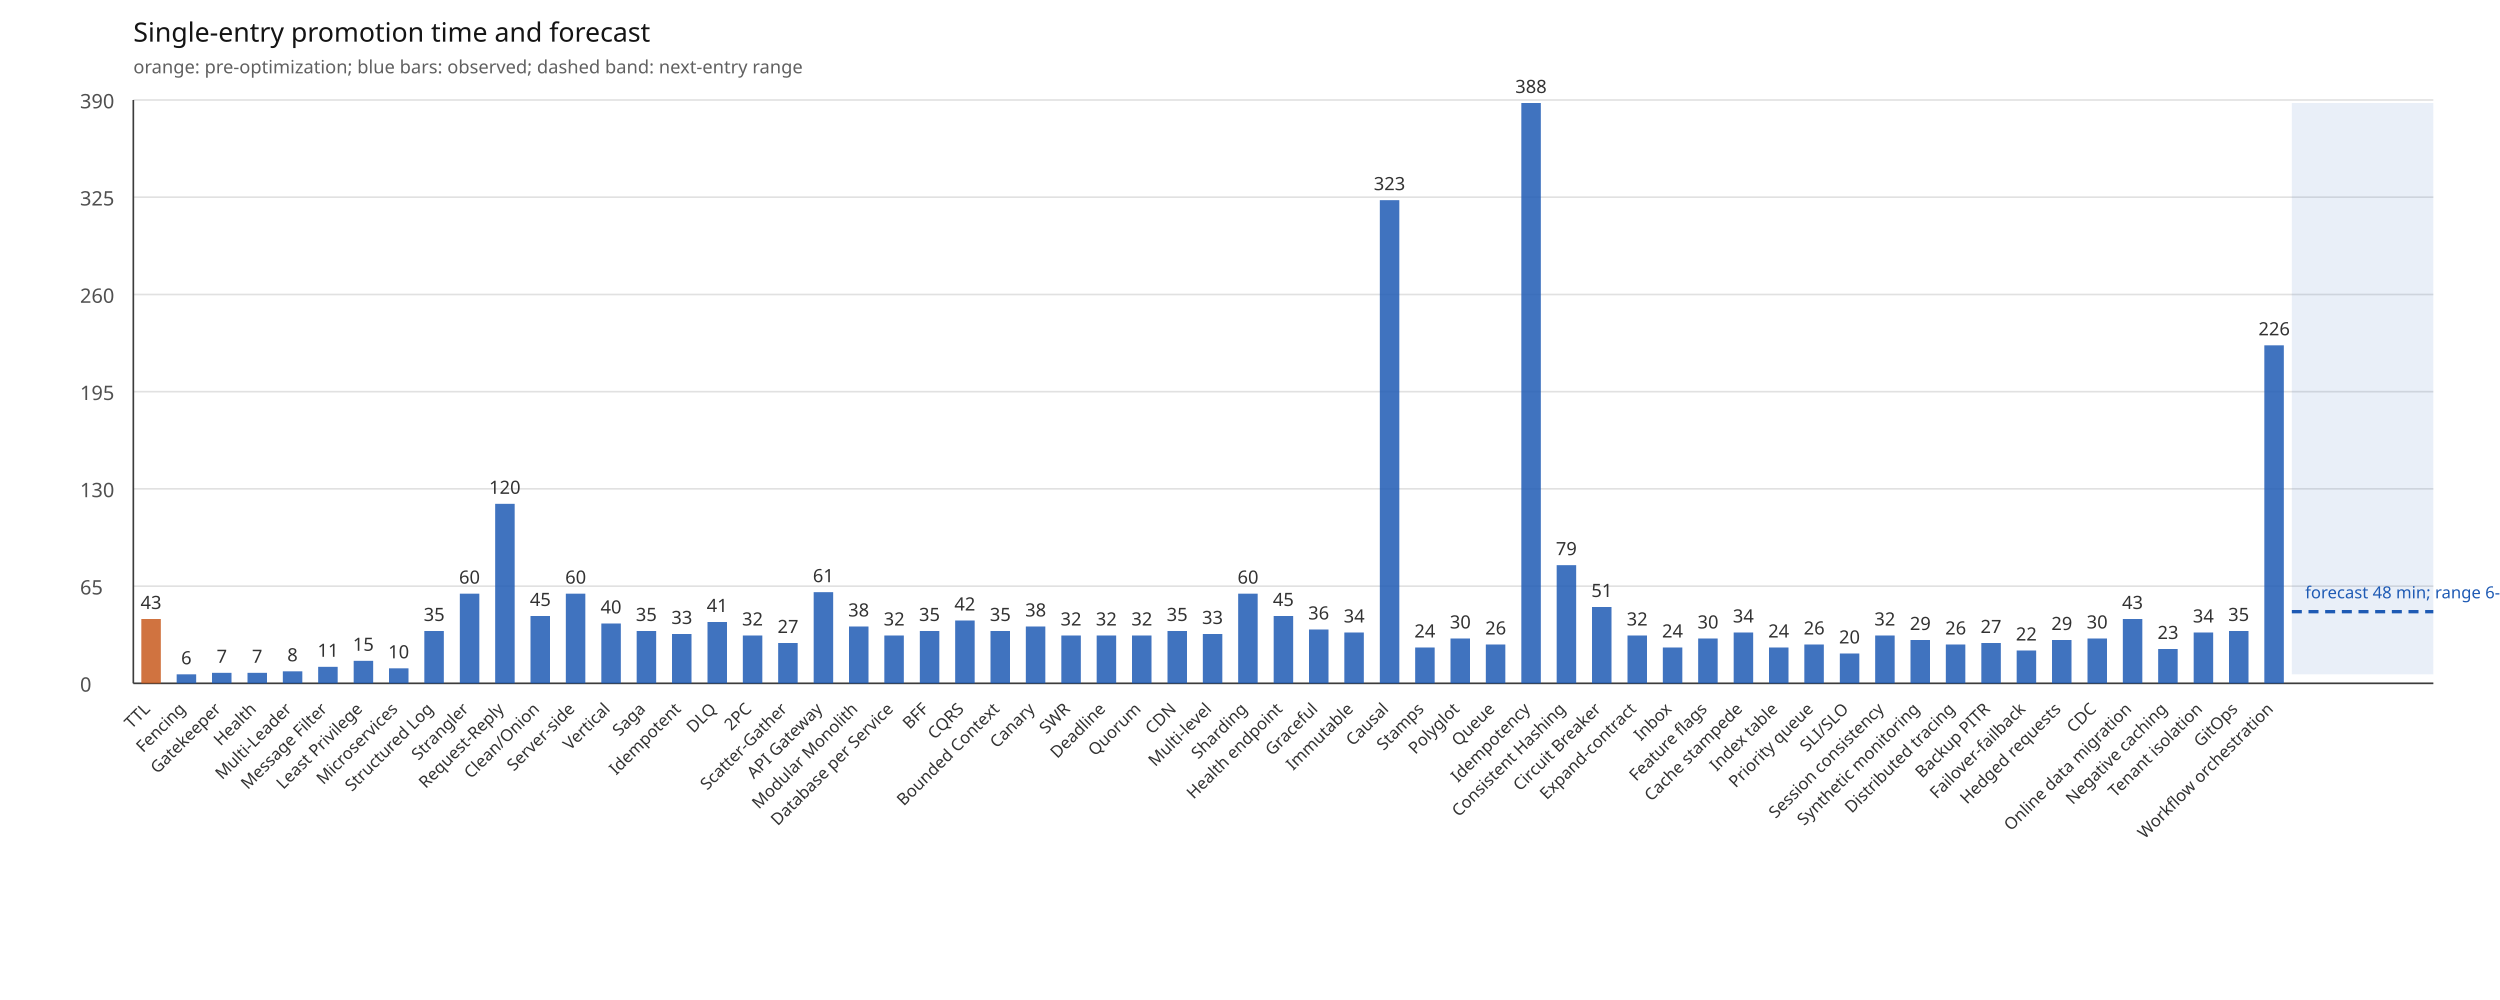
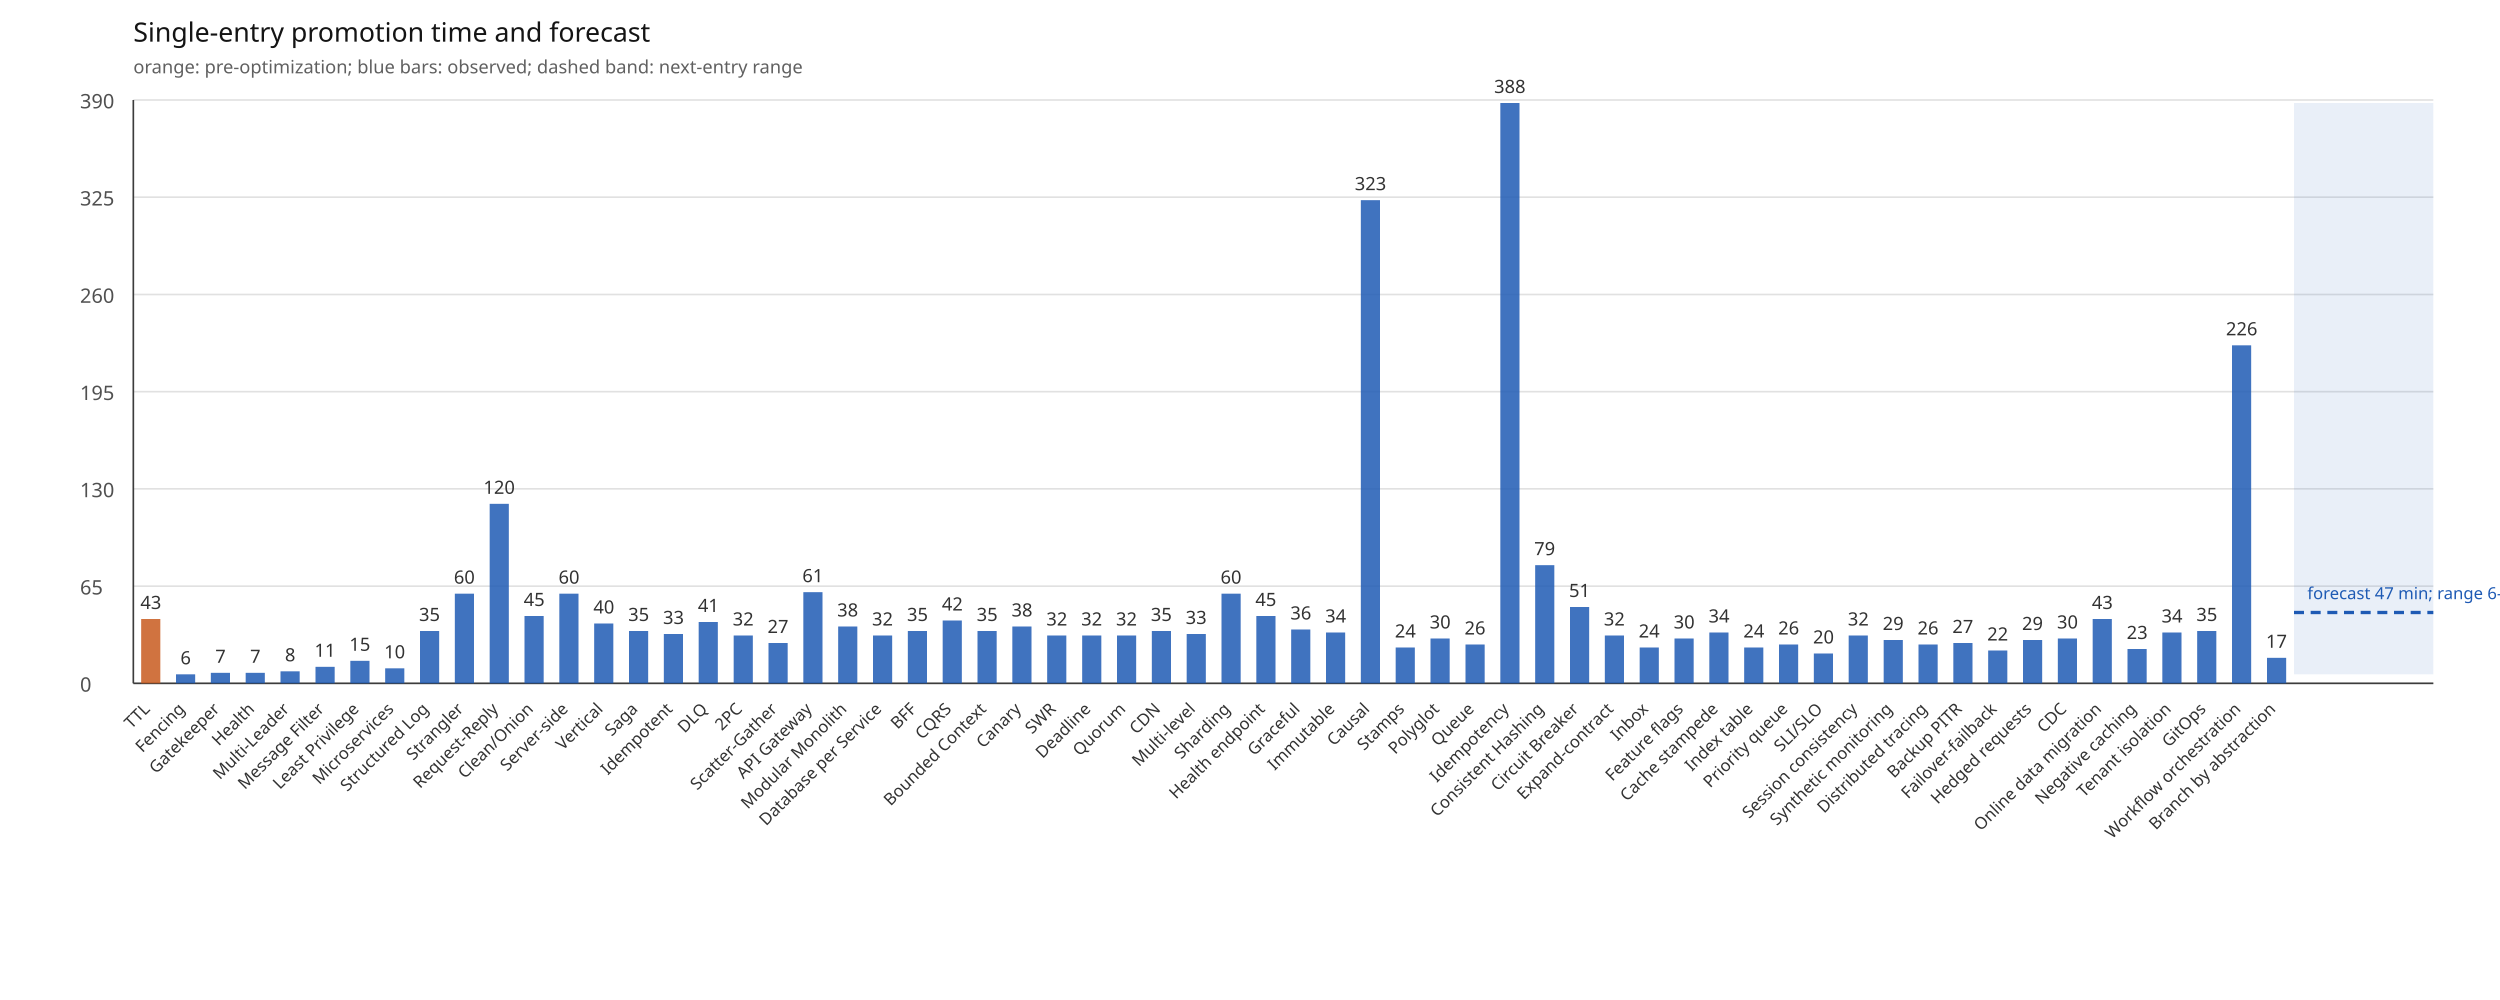
<svg xmlns="http://www.w3.org/2000/svg" width="1500" height="600" viewBox="0 0 1500 600">
  <rect width="100%" height="100%" fill="white" />
  <line x1="80" y1="410.0" x2="1460" y2="410.0" stroke="#e1e1e1" />
  <text x="48" y="415.0" font-family="Verdana" font-size="12" fill="#505050">0</text>
  <line x1="80" y1="351.7" x2="1460" y2="351.7" stroke="#e1e1e1" />
  <text x="48" y="356.7" font-family="Verdana" font-size="12" fill="#505050">65</text>
  <line x1="80" y1="293.3" x2="1460" y2="293.3" stroke="#e1e1e1" />
  <text x="48" y="298.3" font-family="Verdana" font-size="12" fill="#505050">130</text>
  <line x1="80" y1="235.0" x2="1460" y2="235.0" stroke="#e1e1e1" />
  <text x="48" y="240.0" font-family="Verdana" font-size="12" fill="#505050">195</text>
  <line x1="80" y1="176.7" x2="1460" y2="176.7" stroke="#e1e1e1" />
  <text x="48" y="181.7" font-family="Verdana" font-size="12" fill="#505050">260</text>
  <line x1="80" y1="118.3" x2="1460" y2="118.3" stroke="#e1e1e1" />
  <text x="48" y="123.3" font-family="Verdana" font-size="12" fill="#505050">325</text>
  <line x1="80" y1="60.0" x2="1460" y2="60.0" stroke="#e1e1e1" />
  <text x="48" y="65.0" font-family="Verdana" font-size="12" fill="#505050">390</text>
  <line x1="80" y1="60" x2="80" y2="410" stroke="#3c3c3c" />
  <line x1="80" y1="410" x2="1460" y2="410" stroke="#3c3c3c" />
-   <rect x="1375.1" y="61.8" width="84.9" height="342.8" fill="#1e5ab4" opacity="0.10" />
-   <line x1="1375.1" y1="367.0" x2="1460.0" y2="367.0" stroke="#1e5ab4" stroke-width="2" stroke-dasharray="6 4" />
-   <text x="1383.1" y="359.0" font-family="Verdana" font-size="10" fill="#1e5ab4">forecast 48 min; range 6-388 (n=61)</text>
-   <rect x="84.8" y="371.4" width="11.7" height="38.6" fill="#c85a1e" opacity="0.85" />
-   <text x="90.6" y="365.4" text-anchor="middle" font-family="Verdana" font-size="11" fill="#323232">43</text>
-   <text x="90.6" y="426.0" text-anchor="end" transform="rotate(-45 90.6 426.0)" font-family="Verdana" font-size="10" fill="#323232">TTL</text>
-   <rect x="106.0" y="404.6" width="11.7" height="5.4" fill="#1e5ab4" opacity="0.85" />
-   <text x="111.8" y="398.6" text-anchor="middle" font-family="Verdana" font-size="11" fill="#323232">6</text>
-   <text x="111.8" y="426.0" text-anchor="end" transform="rotate(-45 111.8 426.0)" font-family="Verdana" font-size="10" fill="#323232">Fencing</text>
-   <rect x="127.2" y="403.7" width="11.7" height="6.3" fill="#1e5ab4" opacity="0.85" />
-   <text x="133.1" y="397.7" text-anchor="middle" font-family="Verdana" font-size="11" fill="#323232">7</text>
-   <text x="133.1" y="426.0" text-anchor="end" transform="rotate(-45 133.1 426.0)" font-family="Verdana" font-size="10" fill="#323232">Gatekeeper</text>
-   <rect x="148.5" y="403.7" width="11.7" height="6.3" fill="#1e5ab4" opacity="0.85" />
-   <text x="154.3" y="397.7" text-anchor="middle" font-family="Verdana" font-size="11" fill="#323232">7</text>
-   <text x="154.3" y="426.0" text-anchor="end" transform="rotate(-45 154.3 426.0)" font-family="Verdana" font-size="10" fill="#323232">Health</text>
-   <rect x="169.7" y="402.8" width="11.7" height="7.2" fill="#1e5ab4" opacity="0.85" />
-   <text x="175.5" y="396.8" text-anchor="middle" font-family="Verdana" font-size="11" fill="#323232">8</text>
-   <text x="175.5" y="426.0" text-anchor="end" transform="rotate(-45 175.5 426.0)" font-family="Verdana" font-size="10" fill="#323232">Multi-Leader</text>
-   <rect x="190.9" y="400.1" width="11.7" height="9.9" fill="#1e5ab4" opacity="0.85" />
-   <text x="196.8" y="394.1" text-anchor="middle" font-family="Verdana" font-size="11" fill="#323232">11</text>
-   <text x="196.8" y="426.0" text-anchor="end" transform="rotate(-45 196.8 426.0)" font-family="Verdana" font-size="10" fill="#323232">Message Filter</text>
-   <rect x="212.2" y="396.5" width="11.7" height="13.5" fill="#1e5ab4" opacity="0.85" />
-   <text x="218.0" y="390.5" text-anchor="middle" font-family="Verdana" font-size="11" fill="#323232">15</text>
-   <text x="218.0" y="426.0" text-anchor="end" transform="rotate(-45 218.0 426.0)" font-family="Verdana" font-size="10" fill="#323232">Least Privilege</text>
-   <rect x="233.4" y="401.0" width="11.7" height="9.0" fill="#1e5ab4" opacity="0.85" />
-   <text x="239.2" y="395.0" text-anchor="middle" font-family="Verdana" font-size="11" fill="#323232">10</text>
-   <text x="239.2" y="426.0" text-anchor="end" transform="rotate(-45 239.2 426.0)" font-family="Verdana" font-size="10" fill="#323232">Microservices</text>
-   <rect x="254.6" y="378.6" width="11.7" height="31.4" fill="#1e5ab4" opacity="0.85" />
-   <text x="260.5" y="372.6" text-anchor="middle" font-family="Verdana" font-size="11" fill="#323232">35</text>
-   <text x="260.5" y="426.0" text-anchor="end" transform="rotate(-45 260.5 426.0)" font-family="Verdana" font-size="10" fill="#323232">Structured Log</text>
-   <rect x="275.9" y="356.2" width="11.7" height="53.8" fill="#1e5ab4" opacity="0.85" />
-   <text x="281.7" y="350.2" text-anchor="middle" font-family="Verdana" font-size="11" fill="#323232">60</text>
-   <text x="281.7" y="426.0" text-anchor="end" transform="rotate(-45 281.7 426.0)" font-family="Verdana" font-size="10" fill="#323232">Strangler</text>
-   <rect x="297.1" y="302.3" width="11.7" height="107.7" fill="#1e5ab4" opacity="0.85" />
-   <text x="302.9" y="296.3" text-anchor="middle" font-family="Verdana" font-size="11" fill="#323232">120</text>
-   <text x="302.9" y="426.0" text-anchor="end" transform="rotate(-45 302.9 426.0)" font-family="Verdana" font-size="10" fill="#323232">Request-Reply</text>
-   <rect x="318.3" y="369.6" width="11.7" height="40.4" fill="#1e5ab4" opacity="0.85" />
-   <text x="324.2" y="363.6" text-anchor="middle" font-family="Verdana" font-size="11" fill="#323232">45</text>
-   <text x="324.2" y="426.0" text-anchor="end" transform="rotate(-45 324.2 426.0)" font-family="Verdana" font-size="10" fill="#323232">Clean/Onion</text>
-   <rect x="339.5" y="356.2" width="11.7" height="53.8" fill="#1e5ab4" opacity="0.85" />
-   <text x="345.4" y="350.2" text-anchor="middle" font-family="Verdana" font-size="11" fill="#323232">60</text>
-   <text x="345.4" y="426.0" text-anchor="end" transform="rotate(-45 345.4 426.0)" font-family="Verdana" font-size="10" fill="#323232">Server-side</text>
-   <rect x="360.8" y="374.1" width="11.7" height="35.9" fill="#1e5ab4" opacity="0.85" />
-   <text x="366.6" y="368.1" text-anchor="middle" font-family="Verdana" font-size="11" fill="#323232">40</text>
-   <text x="366.6" y="426.0" text-anchor="end" transform="rotate(-45 366.6 426.0)" font-family="Verdana" font-size="10" fill="#323232">Vertical</text>
-   <rect x="382.0" y="378.6" width="11.7" height="31.4" fill="#1e5ab4" opacity="0.85" />
-   <text x="387.8" y="372.6" text-anchor="middle" font-family="Verdana" font-size="11" fill="#323232">35</text>
-   <text x="387.8" y="426.0" text-anchor="end" transform="rotate(-45 387.8 426.0)" font-family="Verdana" font-size="10" fill="#323232">Saga</text>
-   <rect x="403.2" y="380.4" width="11.7" height="29.6" fill="#1e5ab4" opacity="0.85" />
-   <text x="409.1" y="374.4" text-anchor="middle" font-family="Verdana" font-size="11" fill="#323232">33</text>
-   <text x="409.1" y="426.0" text-anchor="end" transform="rotate(-45 409.1 426.0)" font-family="Verdana" font-size="10" fill="#323232">Idempotent</text>
-   <rect x="424.5" y="373.2" width="11.7" height="36.8" fill="#1e5ab4" opacity="0.85" />
-   <text x="430.3" y="367.2" text-anchor="middle" font-family="Verdana" font-size="11" fill="#323232">41</text>
-   <text x="430.3" y="426.0" text-anchor="end" transform="rotate(-45 430.3 426.0)" font-family="Verdana" font-size="10" fill="#323232">DLQ</text>
-   <rect x="445.7" y="381.3" width="11.7" height="28.7" fill="#1e5ab4" opacity="0.85" />
-   <text x="451.5" y="375.3" text-anchor="middle" font-family="Verdana" font-size="11" fill="#323232">32</text>
-   <text x="451.5" y="426.0" text-anchor="end" transform="rotate(-45 451.5 426.0)" font-family="Verdana" font-size="10" fill="#323232">2PC</text>
-   <rect x="466.9" y="385.8" width="11.7" height="24.2" fill="#1e5ab4" opacity="0.85" />
-   <text x="472.8" y="379.8" text-anchor="middle" font-family="Verdana" font-size="11" fill="#323232">27</text>
-   <text x="472.8" y="426.0" text-anchor="end" transform="rotate(-45 472.8 426.0)" font-family="Verdana" font-size="10" fill="#323232">Scatter-Gather</text>
-   <rect x="488.2" y="355.3" width="11.7" height="54.7" fill="#1e5ab4" opacity="0.85" />
-   <text x="494.0" y="349.3" text-anchor="middle" font-family="Verdana" font-size="11" fill="#323232">61</text>
-   <text x="494.0" y="426.0" text-anchor="end" transform="rotate(-45 494.0 426.0)" font-family="Verdana" font-size="10" fill="#323232">API Gateway</text>
-   <rect x="509.4" y="375.9" width="11.7" height="34.1" fill="#1e5ab4" opacity="0.85" />
-   <text x="515.2" y="369.9" text-anchor="middle" font-family="Verdana" font-size="11" fill="#323232">38</text>
-   <text x="515.2" y="426.0" text-anchor="end" transform="rotate(-45 515.2 426.0)" font-family="Verdana" font-size="10" fill="#323232">Modular Monolith</text>
-   <rect x="530.6" y="381.3" width="11.7" height="28.7" fill="#1e5ab4" opacity="0.85" />
-   <text x="536.5" y="375.3" text-anchor="middle" font-family="Verdana" font-size="11" fill="#323232">32</text>
-   <text x="536.5" y="426.0" text-anchor="end" transform="rotate(-45 536.5 426.0)" font-family="Verdana" font-size="10" fill="#323232">Database per Service</text>
-   <rect x="551.9" y="378.6" width="11.7" height="31.4" fill="#1e5ab4" opacity="0.85" />
-   <text x="557.7" y="372.6" text-anchor="middle" font-family="Verdana" font-size="11" fill="#323232">35</text>
-   <text x="557.7" y="426.0" text-anchor="end" transform="rotate(-45 557.7 426.0)" font-family="Verdana" font-size="10" fill="#323232">BFF</text>
-   <rect x="573.1" y="372.3" width="11.7" height="37.7" fill="#1e5ab4" opacity="0.85" />
-   <text x="578.9" y="366.3" text-anchor="middle" font-family="Verdana" font-size="11" fill="#323232">42</text>
-   <text x="578.9" y="426.0" text-anchor="end" transform="rotate(-45 578.9 426.0)" font-family="Verdana" font-size="10" fill="#323232">CQRS</text>
-   <rect x="594.3" y="378.6" width="11.7" height="31.4" fill="#1e5ab4" opacity="0.85" />
-   <text x="600.2" y="372.6" text-anchor="middle" font-family="Verdana" font-size="11" fill="#323232">35</text>
-   <text x="600.2" y="426.0" text-anchor="end" transform="rotate(-45 600.2 426.0)" font-family="Verdana" font-size="10" fill="#323232">Bounded Context</text>
-   <rect x="615.5" y="375.9" width="11.7" height="34.1" fill="#1e5ab4" opacity="0.85" />
-   <text x="621.4" y="369.9" text-anchor="middle" font-family="Verdana" font-size="11" fill="#323232">38</text>
-   <text x="621.4" y="426.0" text-anchor="end" transform="rotate(-45 621.4 426.0)" font-family="Verdana" font-size="10" fill="#323232">Canary</text>
-   <rect x="636.8" y="381.3" width="11.7" height="28.7" fill="#1e5ab4" opacity="0.85" />
-   <text x="642.6" y="375.3" text-anchor="middle" font-family="Verdana" font-size="11" fill="#323232">32</text>
-   <text x="642.6" y="426.0" text-anchor="end" transform="rotate(-45 642.6 426.0)" font-family="Verdana" font-size="10" fill="#323232">SWR</text>
-   <rect x="658.0" y="381.3" width="11.7" height="28.7" fill="#1e5ab4" opacity="0.85" />
-   <text x="663.8" y="375.3" text-anchor="middle" font-family="Verdana" font-size="11" fill="#323232">32</text>
-   <text x="663.8" y="426.0" text-anchor="end" transform="rotate(-45 663.8 426.0)" font-family="Verdana" font-size="10" fill="#323232">Deadline</text>
-   <rect x="679.2" y="381.3" width="11.7" height="28.7" fill="#1e5ab4" opacity="0.85" />
-   <text x="685.1" y="375.3" text-anchor="middle" font-family="Verdana" font-size="11" fill="#323232">32</text>
-   <text x="685.1" y="426.0" text-anchor="end" transform="rotate(-45 685.1 426.0)" font-family="Verdana" font-size="10" fill="#323232">Quorum</text>
-   <rect x="700.5" y="378.6" width="11.7" height="31.4" fill="#1e5ab4" opacity="0.85" />
-   <text x="706.3" y="372.6" text-anchor="middle" font-family="Verdana" font-size="11" fill="#323232">35</text>
-   <text x="706.3" y="426.0" text-anchor="end" transform="rotate(-45 706.3 426.0)" font-family="Verdana" font-size="10" fill="#323232">CDN</text>
-   <rect x="721.7" y="380.4" width="11.7" height="29.6" fill="#1e5ab4" opacity="0.85" />
-   <text x="727.5" y="374.4" text-anchor="middle" font-family="Verdana" font-size="11" fill="#323232">33</text>
-   <text x="727.5" y="426.0" text-anchor="end" transform="rotate(-45 727.5 426.0)" font-family="Verdana" font-size="10" fill="#323232">Multi-level</text>
-   <rect x="742.9" y="356.2" width="11.7" height="53.8" fill="#1e5ab4" opacity="0.85" />
-   <text x="748.8" y="350.2" text-anchor="middle" font-family="Verdana" font-size="11" fill="#323232">60</text>
-   <text x="748.8" y="426.0" text-anchor="end" transform="rotate(-45 748.8 426.0)" font-family="Verdana" font-size="10" fill="#323232">Sharding</text>
-   <rect x="764.2" y="369.6" width="11.7" height="40.4" fill="#1e5ab4" opacity="0.85" />
-   <text x="770.0" y="363.6" text-anchor="middle" font-family="Verdana" font-size="11" fill="#323232">45</text>
-   <text x="770.0" y="426.0" text-anchor="end" transform="rotate(-45 770.0 426.0)" font-family="Verdana" font-size="10" fill="#323232">Health endpoint</text>
-   <rect x="785.4" y="377.7" width="11.7" height="32.3" fill="#1e5ab4" opacity="0.85" />
-   <text x="791.2" y="371.7" text-anchor="middle" font-family="Verdana" font-size="11" fill="#323232">36</text>
-   <text x="791.2" y="426.0" text-anchor="end" transform="rotate(-45 791.2 426.0)" font-family="Verdana" font-size="10" fill="#323232">Graceful</text>
-   <rect x="806.6" y="379.5" width="11.7" height="30.5" fill="#1e5ab4" opacity="0.85" />
-   <text x="812.5" y="373.5" text-anchor="middle" font-family="Verdana" font-size="11" fill="#323232">34</text>
-   <text x="812.5" y="426.0" text-anchor="end" transform="rotate(-45 812.5 426.0)" font-family="Verdana" font-size="10" fill="#323232">Immutable</text>
-   <rect x="827.9" y="120.1" width="11.7" height="289.9" fill="#1e5ab4" opacity="0.85" />
-   <text x="833.7" y="114.1" text-anchor="middle" font-family="Verdana" font-size="11" fill="#323232">323</text>
-   <text x="833.7" y="426.0" text-anchor="end" transform="rotate(-45 833.7 426.0)" font-family="Verdana" font-size="10" fill="#323232">Causal</text>
-   <rect x="849.1" y="388.5" width="11.7" height="21.5" fill="#1e5ab4" opacity="0.85" />
-   <text x="854.9" y="382.5" text-anchor="middle" font-family="Verdana" font-size="11" fill="#323232">24</text>
-   <text x="854.9" y="426.0" text-anchor="end" transform="rotate(-45 854.9 426.0)" font-family="Verdana" font-size="10" fill="#323232">Stamps</text>
-   <rect x="870.3" y="383.1" width="11.7" height="26.9" fill="#1e5ab4" opacity="0.85" />
-   <text x="876.2" y="377.1" text-anchor="middle" font-family="Verdana" font-size="11" fill="#323232">30</text>
-   <text x="876.2" y="426.0" text-anchor="end" transform="rotate(-45 876.2 426.0)" font-family="Verdana" font-size="10" fill="#323232">Polyglot</text>
-   <rect x="891.5" y="386.7" width="11.7" height="23.3" fill="#1e5ab4" opacity="0.85" />
-   <text x="897.4" y="380.7" text-anchor="middle" font-family="Verdana" font-size="11" fill="#323232">26</text>
-   <text x="897.4" y="426.0" text-anchor="end" transform="rotate(-45 897.4 426.0)" font-family="Verdana" font-size="10" fill="#323232">Queue</text>
-   <rect x="912.8" y="61.8" width="11.7" height="348.2" fill="#1e5ab4" opacity="0.85" />
-   <text x="918.6" y="55.8" text-anchor="middle" font-family="Verdana" font-size="11" fill="#323232">388</text>
-   <text x="918.6" y="426.0" text-anchor="end" transform="rotate(-45 918.6 426.0)" font-family="Verdana" font-size="10" fill="#323232">Idempotency</text>
-   <rect x="934.0" y="339.1" width="11.7" height="70.9" fill="#1e5ab4" opacity="0.85" />
-   <text x="939.8" y="333.1" text-anchor="middle" font-family="Verdana" font-size="11" fill="#323232">79</text>
-   <text x="939.8" y="426.0" text-anchor="end" transform="rotate(-45 939.8 426.0)" font-family="Verdana" font-size="10" fill="#323232">Consistent Hashing</text>
-   <rect x="955.2" y="364.2" width="11.7" height="45.8" fill="#1e5ab4" opacity="0.85" />
-   <text x="961.1" y="358.2" text-anchor="middle" font-family="Verdana" font-size="11" fill="#323232">51</text>
-   <text x="961.1" y="426.0" text-anchor="end" transform="rotate(-45 961.1 426.0)" font-family="Verdana" font-size="10" fill="#323232">Circuit Breaker</text>
-   <rect x="976.5" y="381.3" width="11.7" height="28.7" fill="#1e5ab4" opacity="0.85" />
-   <text x="982.3" y="375.3" text-anchor="middle" font-family="Verdana" font-size="11" fill="#323232">32</text>
-   <text x="982.3" y="426.0" text-anchor="end" transform="rotate(-45 982.3 426.0)" font-family="Verdana" font-size="10" fill="#323232">Expand-contract</text>
-   <rect x="997.7" y="388.5" width="11.7" height="21.5" fill="#1e5ab4" opacity="0.85" />
-   <text x="1003.5" y="382.5" text-anchor="middle" font-family="Verdana" font-size="11" fill="#323232">24</text>
-   <text x="1003.5" y="426.0" text-anchor="end" transform="rotate(-45 1003.5 426.0)" font-family="Verdana" font-size="10" fill="#323232">Inbox</text>
-   <rect x="1018.9" y="383.1" width="11.7" height="26.9" fill="#1e5ab4" opacity="0.85" />
-   <text x="1024.8" y="377.1" text-anchor="middle" font-family="Verdana" font-size="11" fill="#323232">30</text>
-   <text x="1024.8" y="426.0" text-anchor="end" transform="rotate(-45 1024.8 426.0)" font-family="Verdana" font-size="10" fill="#323232">Feature flags</text>
-   <rect x="1040.2" y="379.5" width="11.7" height="30.5" fill="#1e5ab4" opacity="0.85" />
-   <text x="1046.0" y="373.5" text-anchor="middle" font-family="Verdana" font-size="11" fill="#323232">34</text>
-   <text x="1046.0" y="426.0" text-anchor="end" transform="rotate(-45 1046.0 426.0)" font-family="Verdana" font-size="10" fill="#323232">Cache stampede</text>
-   <rect x="1061.4" y="388.5" width="11.7" height="21.5" fill="#1e5ab4" opacity="0.85" />
-   <text x="1067.2" y="382.5" text-anchor="middle" font-family="Verdana" font-size="11" fill="#323232">24</text>
-   <text x="1067.2" y="426.0" text-anchor="end" transform="rotate(-45 1067.2 426.0)" font-family="Verdana" font-size="10" fill="#323232">Index table</text>
-   <rect x="1082.6" y="386.7" width="11.7" height="23.3" fill="#1e5ab4" opacity="0.85" />
-   <text x="1088.5" y="380.7" text-anchor="middle" font-family="Verdana" font-size="11" fill="#323232">26</text>
-   <text x="1088.5" y="426.0" text-anchor="end" transform="rotate(-45 1088.5 426.0)" font-family="Verdana" font-size="10" fill="#323232">Priority queue</text>
-   <rect x="1103.9" y="392.1" width="11.7" height="17.9" fill="#1e5ab4" opacity="0.85" />
-   <text x="1109.7" y="386.1" text-anchor="middle" font-family="Verdana" font-size="11" fill="#323232">20</text>
-   <text x="1109.7" y="426.0" text-anchor="end" transform="rotate(-45 1109.7 426.0)" font-family="Verdana" font-size="10" fill="#323232">SLI/SLO</text>
-   <rect x="1125.1" y="381.3" width="11.7" height="28.7" fill="#1e5ab4" opacity="0.85" />
-   <text x="1130.9" y="375.3" text-anchor="middle" font-family="Verdana" font-size="11" fill="#323232">32</text>
-   <text x="1130.9" y="426.0" text-anchor="end" transform="rotate(-45 1130.9 426.0)" font-family="Verdana" font-size="10" fill="#323232">Session consistency</text>
-   <rect x="1146.3" y="384.0" width="11.7" height="26.0" fill="#1e5ab4" opacity="0.85" />
-   <text x="1152.2" y="378.0" text-anchor="middle" font-family="Verdana" font-size="11" fill="#323232">29</text>
-   <text x="1152.2" y="426.0" text-anchor="end" transform="rotate(-45 1152.2 426.0)" font-family="Verdana" font-size="10" fill="#323232">Synthetic monitoring</text>
-   <rect x="1167.5" y="386.7" width="11.7" height="23.3" fill="#1e5ab4" opacity="0.85" />
-   <text x="1173.4" y="380.7" text-anchor="middle" font-family="Verdana" font-size="11" fill="#323232">26</text>
-   <text x="1173.4" y="426.0" text-anchor="end" transform="rotate(-45 1173.4 426.0)" font-family="Verdana" font-size="10" fill="#323232">Distributed tracing</text>
-   <rect x="1188.8" y="385.8" width="11.7" height="24.2" fill="#1e5ab4" opacity="0.85" />
-   <text x="1194.6" y="379.8" text-anchor="middle" font-family="Verdana" font-size="11" fill="#323232">27</text>
-   <text x="1194.6" y="426.0" text-anchor="end" transform="rotate(-45 1194.6 426.0)" font-family="Verdana" font-size="10" fill="#323232">Backup PITR</text>
-   <rect x="1210.0" y="390.3" width="11.7" height="19.7" fill="#1e5ab4" opacity="0.85" />
-   <text x="1215.8" y="384.3" text-anchor="middle" font-family="Verdana" font-size="11" fill="#323232">22</text>
-   <text x="1215.8" y="426.0" text-anchor="end" transform="rotate(-45 1215.8 426.0)" font-family="Verdana" font-size="10" fill="#323232">Failover-failback</text>
-   <rect x="1231.2" y="384.0" width="11.7" height="26.0" fill="#1e5ab4" opacity="0.85" />
-   <text x="1237.1" y="378.0" text-anchor="middle" font-family="Verdana" font-size="11" fill="#323232">29</text>
-   <text x="1237.1" y="426.0" text-anchor="end" transform="rotate(-45 1237.1 426.0)" font-family="Verdana" font-size="10" fill="#323232">Hedged requests</text>
-   <rect x="1252.5" y="383.1" width="11.7" height="26.9" fill="#1e5ab4" opacity="0.85" />
-   <text x="1258.3" y="377.1" text-anchor="middle" font-family="Verdana" font-size="11" fill="#323232">30</text>
-   <text x="1258.3" y="426.0" text-anchor="end" transform="rotate(-45 1258.3 426.0)" font-family="Verdana" font-size="10" fill="#323232">CDC</text>
-   <rect x="1273.7" y="371.4" width="11.7" height="38.6" fill="#1e5ab4" opacity="0.85" />
-   <text x="1279.5" y="365.4" text-anchor="middle" font-family="Verdana" font-size="11" fill="#323232">43</text>
-   <text x="1279.5" y="426.0" text-anchor="end" transform="rotate(-45 1279.5 426.0)" font-family="Verdana" font-size="10" fill="#323232">Online data migration</text>
-   <rect x="1294.9" y="389.4" width="11.7" height="20.6" fill="#1e5ab4" opacity="0.85" />
-   <text x="1300.8" y="383.4" text-anchor="middle" font-family="Verdana" font-size="11" fill="#323232">23</text>
-   <text x="1300.8" y="426.0" text-anchor="end" transform="rotate(-45 1300.8 426.0)" font-family="Verdana" font-size="10" fill="#323232">Negative caching</text>
-   <rect x="1316.2" y="379.5" width="11.7" height="30.5" fill="#1e5ab4" opacity="0.85" />
-   <text x="1322.0" y="373.5" text-anchor="middle" font-family="Verdana" font-size="11" fill="#323232">34</text>
-   <text x="1322.0" y="426.0" text-anchor="end" transform="rotate(-45 1322.0 426.0)" font-family="Verdana" font-size="10" fill="#323232">Tenant isolation</text>
-   <rect x="1337.4" y="378.6" width="11.7" height="31.4" fill="#1e5ab4" opacity="0.85" />
-   <text x="1343.2" y="372.6" text-anchor="middle" font-family="Verdana" font-size="11" fill="#323232">35</text>
-   <text x="1343.2" y="426.0" text-anchor="end" transform="rotate(-45 1343.2 426.0)" font-family="Verdana" font-size="10" fill="#323232">GitOps</text>
-   <rect x="1358.6" y="207.2" width="11.7" height="202.8" fill="#1e5ab4" opacity="0.85" />
-   <text x="1364.5" y="201.2" text-anchor="middle" font-family="Verdana" font-size="11" fill="#323232">226</text>
-   <text x="1364.5" y="426.0" text-anchor="end" transform="rotate(-45 1364.5 426.0)" font-family="Verdana" font-size="10" fill="#323232">Workflow orchestration</text>
+   <rect x="1376.4" y="61.8" width="83.6" height="342.8" fill="#1e5ab4" opacity="0.10" />
+   <line x1="1376.4" y1="367.5" x2="1460.0" y2="367.5" stroke="#1e5ab4" stroke-width="2" stroke-dasharray="6 4" />
+   <text x="1384.4" y="359.5" font-family="Verdana" font-size="10" fill="#1e5ab4">forecast 47 min; range 6-388 (n=62)</text>
+   <rect x="84.7" y="371.4" width="11.5" height="38.6" fill="#c85a1e" opacity="0.85" />
+   <text x="90.5" y="365.4" text-anchor="middle" font-family="Verdana" font-size="11" fill="#323232">43</text>
+   <text x="90.5" y="426.0" text-anchor="end" transform="rotate(-45 90.5 426.0)" font-family="Verdana" font-size="10" fill="#323232">TTL</text>
+   <rect x="105.6" y="404.6" width="11.5" height="5.4" fill="#1e5ab4" opacity="0.85" />
+   <text x="111.4" y="398.6" text-anchor="middle" font-family="Verdana" font-size="11" fill="#323232">6</text>
+   <text x="111.4" y="426.0" text-anchor="end" transform="rotate(-45 111.4 426.0)" font-family="Verdana" font-size="10" fill="#323232">Fencing</text>
+   <rect x="126.5" y="403.7" width="11.5" height="6.3" fill="#1e5ab4" opacity="0.85" />
+   <text x="132.3" y="397.7" text-anchor="middle" font-family="Verdana" font-size="11" fill="#323232">7</text>
+   <text x="132.3" y="426.0" text-anchor="end" transform="rotate(-45 132.3 426.0)" font-family="Verdana" font-size="10" fill="#323232">Gatekeeper</text>
+   <rect x="147.4" y="403.7" width="11.5" height="6.3" fill="#1e5ab4" opacity="0.85" />
+   <text x="153.2" y="397.7" text-anchor="middle" font-family="Verdana" font-size="11" fill="#323232">7</text>
+   <text x="153.2" y="426.0" text-anchor="end" transform="rotate(-45 153.2 426.0)" font-family="Verdana" font-size="10" fill="#323232">Health</text>
+   <rect x="168.3" y="402.8" width="11.5" height="7.2" fill="#1e5ab4" opacity="0.85" />
+   <text x="174.1" y="396.8" text-anchor="middle" font-family="Verdana" font-size="11" fill="#323232">8</text>
+   <text x="174.1" y="426.0" text-anchor="end" transform="rotate(-45 174.1 426.0)" font-family="Verdana" font-size="10" fill="#323232">Multi-Leader</text>
+   <rect x="189.3" y="400.1" width="11.5" height="9.9" fill="#1e5ab4" opacity="0.85" />
+   <text x="195.0" y="394.1" text-anchor="middle" font-family="Verdana" font-size="11" fill="#323232">11</text>
+   <text x="195.0" y="426.0" text-anchor="end" transform="rotate(-45 195.0 426.0)" font-family="Verdana" font-size="10" fill="#323232">Message Filter</text>
+   <rect x="210.2" y="396.5" width="11.5" height="13.5" fill="#1e5ab4" opacity="0.85" />
+   <text x="215.9" y="390.5" text-anchor="middle" font-family="Verdana" font-size="11" fill="#323232">15</text>
+   <text x="215.9" y="426.0" text-anchor="end" transform="rotate(-45 215.9 426.0)" font-family="Verdana" font-size="10" fill="#323232">Least Privilege</text>
+   <rect x="231.1" y="401.0" width="11.5" height="9.0" fill="#1e5ab4" opacity="0.85" />
+   <text x="236.8" y="395.0" text-anchor="middle" font-family="Verdana" font-size="11" fill="#323232">10</text>
+   <text x="236.8" y="426.0" text-anchor="end" transform="rotate(-45 236.8 426.0)" font-family="Verdana" font-size="10" fill="#323232">Microservices</text>
+   <rect x="252.0" y="378.6" width="11.5" height="31.4" fill="#1e5ab4" opacity="0.85" />
+   <text x="257.7" y="372.6" text-anchor="middle" font-family="Verdana" font-size="11" fill="#323232">35</text>
+   <text x="257.7" y="426.0" text-anchor="end" transform="rotate(-45 257.7 426.0)" font-family="Verdana" font-size="10" fill="#323232">Structured Log</text>
+   <rect x="272.9" y="356.2" width="11.5" height="53.8" fill="#1e5ab4" opacity="0.85" />
+   <text x="278.6" y="350.2" text-anchor="middle" font-family="Verdana" font-size="11" fill="#323232">60</text>
+   <text x="278.6" y="426.0" text-anchor="end" transform="rotate(-45 278.6 426.0)" font-family="Verdana" font-size="10" fill="#323232">Strangler</text>
+   <rect x="293.8" y="302.3" width="11.5" height="107.7" fill="#1e5ab4" opacity="0.85" />
+   <text x="299.5" y="296.3" text-anchor="middle" font-family="Verdana" font-size="11" fill="#323232">120</text>
+   <text x="299.5" y="426.0" text-anchor="end" transform="rotate(-45 299.5 426.0)" font-family="Verdana" font-size="10" fill="#323232">Request-Reply</text>
+   <rect x="314.7" y="369.6" width="11.5" height="40.4" fill="#1e5ab4" opacity="0.85" />
+   <text x="320.5" y="363.6" text-anchor="middle" font-family="Verdana" font-size="11" fill="#323232">45</text>
+   <text x="320.5" y="426.0" text-anchor="end" transform="rotate(-45 320.5 426.0)" font-family="Verdana" font-size="10" fill="#323232">Clean/Onion</text>
+   <rect x="335.6" y="356.2" width="11.5" height="53.8" fill="#1e5ab4" opacity="0.85" />
+   <text x="341.4" y="350.2" text-anchor="middle" font-family="Verdana" font-size="11" fill="#323232">60</text>
+   <text x="341.4" y="426.0" text-anchor="end" transform="rotate(-45 341.4 426.0)" font-family="Verdana" font-size="10" fill="#323232">Server-side</text>
+   <rect x="356.5" y="374.1" width="11.5" height="35.9" fill="#1e5ab4" opacity="0.85" />
+   <text x="362.3" y="368.1" text-anchor="middle" font-family="Verdana" font-size="11" fill="#323232">40</text>
+   <text x="362.3" y="426.0" text-anchor="end" transform="rotate(-45 362.3 426.0)" font-family="Verdana" font-size="10" fill="#323232">Vertical</text>
+   <rect x="377.4" y="378.6" width="11.5" height="31.4" fill="#1e5ab4" opacity="0.85" />
+   <text x="383.2" y="372.6" text-anchor="middle" font-family="Verdana" font-size="11" fill="#323232">35</text>
+   <text x="383.2" y="426.0" text-anchor="end" transform="rotate(-45 383.2 426.0)" font-family="Verdana" font-size="10" fill="#323232">Saga</text>
+   <rect x="398.3" y="380.4" width="11.5" height="29.6" fill="#1e5ab4" opacity="0.85" />
+   <text x="404.1" y="374.4" text-anchor="middle" font-family="Verdana" font-size="11" fill="#323232">33</text>
+   <text x="404.1" y="426.0" text-anchor="end" transform="rotate(-45 404.1 426.0)" font-family="Verdana" font-size="10" fill="#323232">Idempotent</text>
+   <rect x="419.2" y="373.2" width="11.5" height="36.8" fill="#1e5ab4" opacity="0.85" />
+   <text x="425.0" y="367.2" text-anchor="middle" font-family="Verdana" font-size="11" fill="#323232">41</text>
+   <text x="425.0" y="426.0" text-anchor="end" transform="rotate(-45 425.0 426.0)" font-family="Verdana" font-size="10" fill="#323232">DLQ</text>
+   <rect x="440.2" y="381.3" width="11.5" height="28.7" fill="#1e5ab4" opacity="0.85" />
+   <text x="445.9" y="375.3" text-anchor="middle" font-family="Verdana" font-size="11" fill="#323232">32</text>
+   <text x="445.9" y="426.0" text-anchor="end" transform="rotate(-45 445.9 426.0)" font-family="Verdana" font-size="10" fill="#323232">2PC</text>
+   <rect x="461.1" y="385.8" width="11.5" height="24.2" fill="#1e5ab4" opacity="0.85" />
+   <text x="466.8" y="379.8" text-anchor="middle" font-family="Verdana" font-size="11" fill="#323232">27</text>
+   <text x="466.8" y="426.0" text-anchor="end" transform="rotate(-45 466.8 426.0)" font-family="Verdana" font-size="10" fill="#323232">Scatter-Gather</text>
+   <rect x="482.0" y="355.3" width="11.5" height="54.7" fill="#1e5ab4" opacity="0.85" />
+   <text x="487.7" y="349.3" text-anchor="middle" font-family="Verdana" font-size="11" fill="#323232">61</text>
+   <text x="487.7" y="426.0" text-anchor="end" transform="rotate(-45 487.7 426.0)" font-family="Verdana" font-size="10" fill="#323232">API Gateway</text>
+   <rect x="502.9" y="375.9" width="11.5" height="34.1" fill="#1e5ab4" opacity="0.85" />
+   <text x="508.6" y="369.9" text-anchor="middle" font-family="Verdana" font-size="11" fill="#323232">38</text>
+   <text x="508.6" y="426.0" text-anchor="end" transform="rotate(-45 508.6 426.0)" font-family="Verdana" font-size="10" fill="#323232">Modular Monolith</text>
+   <rect x="523.8" y="381.3" width="11.5" height="28.7" fill="#1e5ab4" opacity="0.85" />
+   <text x="529.5" y="375.3" text-anchor="middle" font-family="Verdana" font-size="11" fill="#323232">32</text>
+   <text x="529.5" y="426.0" text-anchor="end" transform="rotate(-45 529.5 426.0)" font-family="Verdana" font-size="10" fill="#323232">Database per Service</text>
+   <rect x="544.7" y="378.6" width="11.5" height="31.4" fill="#1e5ab4" opacity="0.85" />
+   <text x="550.5" y="372.6" text-anchor="middle" font-family="Verdana" font-size="11" fill="#323232">35</text>
+   <text x="550.5" y="426.0" text-anchor="end" transform="rotate(-45 550.5 426.0)" font-family="Verdana" font-size="10" fill="#323232">BFF</text>
+   <rect x="565.6" y="372.3" width="11.5" height="37.7" fill="#1e5ab4" opacity="0.85" />
+   <text x="571.4" y="366.3" text-anchor="middle" font-family="Verdana" font-size="11" fill="#323232">42</text>
+   <text x="571.4" y="426.0" text-anchor="end" transform="rotate(-45 571.4 426.0)" font-family="Verdana" font-size="10" fill="#323232">CQRS</text>
+   <rect x="586.5" y="378.6" width="11.5" height="31.4" fill="#1e5ab4" opacity="0.85" />
+   <text x="592.3" y="372.6" text-anchor="middle" font-family="Verdana" font-size="11" fill="#323232">35</text>
+   <text x="592.3" y="426.0" text-anchor="end" transform="rotate(-45 592.3 426.0)" font-family="Verdana" font-size="10" fill="#323232">Bounded Context</text>
+   <rect x="607.4" y="375.9" width="11.5" height="34.1" fill="#1e5ab4" opacity="0.85" />
+   <text x="613.2" y="369.9" text-anchor="middle" font-family="Verdana" font-size="11" fill="#323232">38</text>
+   <text x="613.2" y="426.0" text-anchor="end" transform="rotate(-45 613.2 426.0)" font-family="Verdana" font-size="10" fill="#323232">Canary</text>
+   <rect x="628.3" y="381.3" width="11.5" height="28.7" fill="#1e5ab4" opacity="0.85" />
+   <text x="634.1" y="375.3" text-anchor="middle" font-family="Verdana" font-size="11" fill="#323232">32</text>
+   <text x="634.1" y="426.0" text-anchor="end" transform="rotate(-45 634.1 426.0)" font-family="Verdana" font-size="10" fill="#323232">SWR</text>
+   <rect x="649.3" y="381.3" width="11.5" height="28.7" fill="#1e5ab4" opacity="0.85" />
+   <text x="655.0" y="375.3" text-anchor="middle" font-family="Verdana" font-size="11" fill="#323232">32</text>
+   <text x="655.0" y="426.0" text-anchor="end" transform="rotate(-45 655.0 426.0)" font-family="Verdana" font-size="10" fill="#323232">Deadline</text>
+   <rect x="670.2" y="381.3" width="11.5" height="28.7" fill="#1e5ab4" opacity="0.85" />
+   <text x="675.9" y="375.3" text-anchor="middle" font-family="Verdana" font-size="11" fill="#323232">32</text>
+   <text x="675.9" y="426.0" text-anchor="end" transform="rotate(-45 675.9 426.0)" font-family="Verdana" font-size="10" fill="#323232">Quorum</text>
+   <rect x="691.1" y="378.6" width="11.5" height="31.4" fill="#1e5ab4" opacity="0.85" />
+   <text x="696.8" y="372.6" text-anchor="middle" font-family="Verdana" font-size="11" fill="#323232">35</text>
+   <text x="696.8" y="426.0" text-anchor="end" transform="rotate(-45 696.8 426.0)" font-family="Verdana" font-size="10" fill="#323232">CDN</text>
+   <rect x="712.0" y="380.4" width="11.5" height="29.6" fill="#1e5ab4" opacity="0.85" />
+   <text x="717.7" y="374.4" text-anchor="middle" font-family="Verdana" font-size="11" fill="#323232">33</text>
+   <text x="717.7" y="426.0" text-anchor="end" transform="rotate(-45 717.7 426.0)" font-family="Verdana" font-size="10" fill="#323232">Multi-level</text>
+   <rect x="732.9" y="356.2" width="11.5" height="53.8" fill="#1e5ab4" opacity="0.85" />
+   <text x="738.6" y="350.2" text-anchor="middle" font-family="Verdana" font-size="11" fill="#323232">60</text>
+   <text x="738.6" y="426.0" text-anchor="end" transform="rotate(-45 738.6 426.0)" font-family="Verdana" font-size="10" fill="#323232">Sharding</text>
+   <rect x="753.8" y="369.6" width="11.5" height="40.4" fill="#1e5ab4" opacity="0.85" />
+   <text x="759.5" y="363.6" text-anchor="middle" font-family="Verdana" font-size="11" fill="#323232">45</text>
+   <text x="759.5" y="426.0" text-anchor="end" transform="rotate(-45 759.5 426.0)" font-family="Verdana" font-size="10" fill="#323232">Health endpoint</text>
+   <rect x="774.7" y="377.7" width="11.5" height="32.3" fill="#1e5ab4" opacity="0.85" />
+   <text x="780.5" y="371.7" text-anchor="middle" font-family="Verdana" font-size="11" fill="#323232">36</text>
+   <text x="780.5" y="426.0" text-anchor="end" transform="rotate(-45 780.5 426.0)" font-family="Verdana" font-size="10" fill="#323232">Graceful</text>
+   <rect x="795.6" y="379.5" width="11.5" height="30.5" fill="#1e5ab4" opacity="0.85" />
+   <text x="801.4" y="373.5" text-anchor="middle" font-family="Verdana" font-size="11" fill="#323232">34</text>
+   <text x="801.4" y="426.0" text-anchor="end" transform="rotate(-45 801.4 426.0)" font-family="Verdana" font-size="10" fill="#323232">Immutable</text>
+   <rect x="816.5" y="120.1" width="11.5" height="289.9" fill="#1e5ab4" opacity="0.85" />
+   <text x="822.3" y="114.1" text-anchor="middle" font-family="Verdana" font-size="11" fill="#323232">323</text>
+   <text x="822.3" y="426.0" text-anchor="end" transform="rotate(-45 822.3 426.0)" font-family="Verdana" font-size="10" fill="#323232">Causal</text>
+   <rect x="837.4" y="388.5" width="11.5" height="21.5" fill="#1e5ab4" opacity="0.85" />
+   <text x="843.2" y="382.5" text-anchor="middle" font-family="Verdana" font-size="11" fill="#323232">24</text>
+   <text x="843.2" y="426.0" text-anchor="end" transform="rotate(-45 843.2 426.0)" font-family="Verdana" font-size="10" fill="#323232">Stamps</text>
+   <rect x="858.3" y="383.1" width="11.5" height="26.9" fill="#1e5ab4" opacity="0.85" />
+   <text x="864.1" y="377.1" text-anchor="middle" font-family="Verdana" font-size="11" fill="#323232">30</text>
+   <text x="864.1" y="426.0" text-anchor="end" transform="rotate(-45 864.1 426.0)" font-family="Verdana" font-size="10" fill="#323232">Polyglot</text>
+   <rect x="879.3" y="386.7" width="11.5" height="23.3" fill="#1e5ab4" opacity="0.85" />
+   <text x="885.0" y="380.7" text-anchor="middle" font-family="Verdana" font-size="11" fill="#323232">26</text>
+   <text x="885.0" y="426.0" text-anchor="end" transform="rotate(-45 885.0 426.0)" font-family="Verdana" font-size="10" fill="#323232">Queue</text>
+   <rect x="900.2" y="61.8" width="11.5" height="348.2" fill="#1e5ab4" opacity="0.85" />
+   <text x="905.9" y="55.8" text-anchor="middle" font-family="Verdana" font-size="11" fill="#323232">388</text>
+   <text x="905.9" y="426.0" text-anchor="end" transform="rotate(-45 905.9 426.0)" font-family="Verdana" font-size="10" fill="#323232">Idempotency</text>
+   <rect x="921.1" y="339.1" width="11.5" height="70.9" fill="#1e5ab4" opacity="0.85" />
+   <text x="926.8" y="333.1" text-anchor="middle" font-family="Verdana" font-size="11" fill="#323232">79</text>
+   <text x="926.8" y="426.0" text-anchor="end" transform="rotate(-45 926.8 426.0)" font-family="Verdana" font-size="10" fill="#323232">Consistent Hashing</text>
+   <rect x="942.0" y="364.2" width="11.5" height="45.8" fill="#1e5ab4" opacity="0.85" />
+   <text x="947.7" y="358.2" text-anchor="middle" font-family="Verdana" font-size="11" fill="#323232">51</text>
+   <text x="947.7" y="426.0" text-anchor="end" transform="rotate(-45 947.7 426.0)" font-family="Verdana" font-size="10" fill="#323232">Circuit Breaker</text>
+   <rect x="962.9" y="381.3" width="11.5" height="28.7" fill="#1e5ab4" opacity="0.85" />
+   <text x="968.6" y="375.3" text-anchor="middle" font-family="Verdana" font-size="11" fill="#323232">32</text>
+   <text x="968.6" y="426.0" text-anchor="end" transform="rotate(-45 968.6 426.0)" font-family="Verdana" font-size="10" fill="#323232">Expand-contract</text>
+   <rect x="983.8" y="388.5" width="11.5" height="21.5" fill="#1e5ab4" opacity="0.85" />
+   <text x="989.5" y="382.5" text-anchor="middle" font-family="Verdana" font-size="11" fill="#323232">24</text>
+   <text x="989.5" y="426.0" text-anchor="end" transform="rotate(-45 989.5 426.0)" font-family="Verdana" font-size="10" fill="#323232">Inbox</text>
+   <rect x="1004.7" y="383.1" width="11.5" height="26.9" fill="#1e5ab4" opacity="0.85" />
+   <text x="1010.5" y="377.1" text-anchor="middle" font-family="Verdana" font-size="11" fill="#323232">30</text>
+   <text x="1010.5" y="426.0" text-anchor="end" transform="rotate(-45 1010.5 426.0)" font-family="Verdana" font-size="10" fill="#323232">Feature flags</text>
+   <rect x="1025.6" y="379.5" width="11.5" height="30.5" fill="#1e5ab4" opacity="0.85" />
+   <text x="1031.4" y="373.5" text-anchor="middle" font-family="Verdana" font-size="11" fill="#323232">34</text>
+   <text x="1031.4" y="426.0" text-anchor="end" transform="rotate(-45 1031.4 426.0)" font-family="Verdana" font-size="10" fill="#323232">Cache stampede</text>
+   <rect x="1046.5" y="388.5" width="11.5" height="21.5" fill="#1e5ab4" opacity="0.85" />
+   <text x="1052.3" y="382.5" text-anchor="middle" font-family="Verdana" font-size="11" fill="#323232">24</text>
+   <text x="1052.3" y="426.0" text-anchor="end" transform="rotate(-45 1052.3 426.0)" font-family="Verdana" font-size="10" fill="#323232">Index table</text>
+   <rect x="1067.4" y="386.7" width="11.5" height="23.3" fill="#1e5ab4" opacity="0.85" />
+   <text x="1073.2" y="380.7" text-anchor="middle" font-family="Verdana" font-size="11" fill="#323232">26</text>
+   <text x="1073.2" y="426.0" text-anchor="end" transform="rotate(-45 1073.2 426.0)" font-family="Verdana" font-size="10" fill="#323232">Priority queue</text>
+   <rect x="1088.3" y="392.1" width="11.5" height="17.9" fill="#1e5ab4" opacity="0.85" />
+   <text x="1094.1" y="386.1" text-anchor="middle" font-family="Verdana" font-size="11" fill="#323232">20</text>
+   <text x="1094.1" y="426.0" text-anchor="end" transform="rotate(-45 1094.1 426.0)" font-family="Verdana" font-size="10" fill="#323232">SLI/SLO</text>
+   <rect x="1109.2" y="381.3" width="11.5" height="28.7" fill="#1e5ab4" opacity="0.85" />
+   <text x="1115.0" y="375.3" text-anchor="middle" font-family="Verdana" font-size="11" fill="#323232">32</text>
+   <text x="1115.0" y="426.0" text-anchor="end" transform="rotate(-45 1115.0 426.0)" font-family="Verdana" font-size="10" fill="#323232">Session consistency</text>
+   <rect x="1130.2" y="384.0" width="11.5" height="26.0" fill="#1e5ab4" opacity="0.85" />
+   <text x="1135.9" y="378.0" text-anchor="middle" font-family="Verdana" font-size="11" fill="#323232">29</text>
+   <text x="1135.9" y="426.0" text-anchor="end" transform="rotate(-45 1135.9 426.0)" font-family="Verdana" font-size="10" fill="#323232">Synthetic monitoring</text>
+   <rect x="1151.1" y="386.7" width="11.5" height="23.3" fill="#1e5ab4" opacity="0.85" />
+   <text x="1156.8" y="380.7" text-anchor="middle" font-family="Verdana" font-size="11" fill="#323232">26</text>
+   <text x="1156.8" y="426.0" text-anchor="end" transform="rotate(-45 1156.8 426.0)" font-family="Verdana" font-size="10" fill="#323232">Distributed tracing</text>
+   <rect x="1172.0" y="385.8" width="11.5" height="24.2" fill="#1e5ab4" opacity="0.85" />
+   <text x="1177.7" y="379.8" text-anchor="middle" font-family="Verdana" font-size="11" fill="#323232">27</text>
+   <text x="1177.7" y="426.0" text-anchor="end" transform="rotate(-45 1177.7 426.0)" font-family="Verdana" font-size="10" fill="#323232">Backup PITR</text>
+   <rect x="1192.9" y="390.3" width="11.5" height="19.7" fill="#1e5ab4" opacity="0.85" />
+   <text x="1198.6" y="384.3" text-anchor="middle" font-family="Verdana" font-size="11" fill="#323232">22</text>
+   <text x="1198.6" y="426.0" text-anchor="end" transform="rotate(-45 1198.6 426.0)" font-family="Verdana" font-size="10" fill="#323232">Failover-failback</text>
+   <rect x="1213.8" y="384.0" width="11.5" height="26.0" fill="#1e5ab4" opacity="0.85" />
+   <text x="1219.5" y="378.0" text-anchor="middle" font-family="Verdana" font-size="11" fill="#323232">29</text>
+   <text x="1219.5" y="426.0" text-anchor="end" transform="rotate(-45 1219.5 426.0)" font-family="Verdana" font-size="10" fill="#323232">Hedged requests</text>
+   <rect x="1234.7" y="383.1" width="11.5" height="26.9" fill="#1e5ab4" opacity="0.85" />
+   <text x="1240.5" y="377.1" text-anchor="middle" font-family="Verdana" font-size="11" fill="#323232">30</text>
+   <text x="1240.5" y="426.0" text-anchor="end" transform="rotate(-45 1240.5 426.0)" font-family="Verdana" font-size="10" fill="#323232">CDC</text>
+   <rect x="1255.6" y="371.4" width="11.5" height="38.6" fill="#1e5ab4" opacity="0.85" />
+   <text x="1261.4" y="365.4" text-anchor="middle" font-family="Verdana" font-size="11" fill="#323232">43</text>
+   <text x="1261.4" y="426.0" text-anchor="end" transform="rotate(-45 1261.4 426.0)" font-family="Verdana" font-size="10" fill="#323232">Online data migration</text>
+   <rect x="1276.5" y="389.4" width="11.5" height="20.6" fill="#1e5ab4" opacity="0.85" />
+   <text x="1282.3" y="383.4" text-anchor="middle" font-family="Verdana" font-size="11" fill="#323232">23</text>
+   <text x="1282.3" y="426.0" text-anchor="end" transform="rotate(-45 1282.3 426.0)" font-family="Verdana" font-size="10" fill="#323232">Negative caching</text>
+   <rect x="1297.4" y="379.5" width="11.5" height="30.5" fill="#1e5ab4" opacity="0.85" />
+   <text x="1303.2" y="373.5" text-anchor="middle" font-family="Verdana" font-size="11" fill="#323232">34</text>
+   <text x="1303.2" y="426.0" text-anchor="end" transform="rotate(-45 1303.2 426.0)" font-family="Verdana" font-size="10" fill="#323232">Tenant isolation</text>
+   <rect x="1318.3" y="378.6" width="11.5" height="31.4" fill="#1e5ab4" opacity="0.85" />
+   <text x="1324.1" y="372.6" text-anchor="middle" font-family="Verdana" font-size="11" fill="#323232">35</text>
+   <text x="1324.1" y="426.0" text-anchor="end" transform="rotate(-45 1324.1 426.0)" font-family="Verdana" font-size="10" fill="#323232">GitOps</text>
+   <rect x="1339.2" y="207.2" width="11.5" height="202.8" fill="#1e5ab4" opacity="0.85" />
+   <text x="1345.0" y="201.2" text-anchor="middle" font-family="Verdana" font-size="11" fill="#323232">226</text>
+   <text x="1345.0" y="426.0" text-anchor="end" transform="rotate(-45 1345.0 426.0)" font-family="Verdana" font-size="10" fill="#323232">Workflow orchestration</text>
+   <rect x="1360.2" y="394.7" width="11.5" height="15.3" fill="#1e5ab4" opacity="0.85" />
+   <text x="1365.9" y="388.7" text-anchor="middle" font-family="Verdana" font-size="11" fill="#323232">17</text>
+   <text x="1365.9" y="426.0" text-anchor="end" transform="rotate(-45 1365.9 426.0)" font-family="Verdana" font-size="10" fill="#323232">Branch by abstraction</text>
  <text x="80" y="25" font-family="Verdana" font-size="16" fill="#141414">Single-entry promotion time and forecast</text>
  <text x="80" y="44" font-family="Verdana" font-size="11" fill="#606060">orange: pre-optimization; blue bars: observed; dashed band: next-entry range</text>
</svg>
